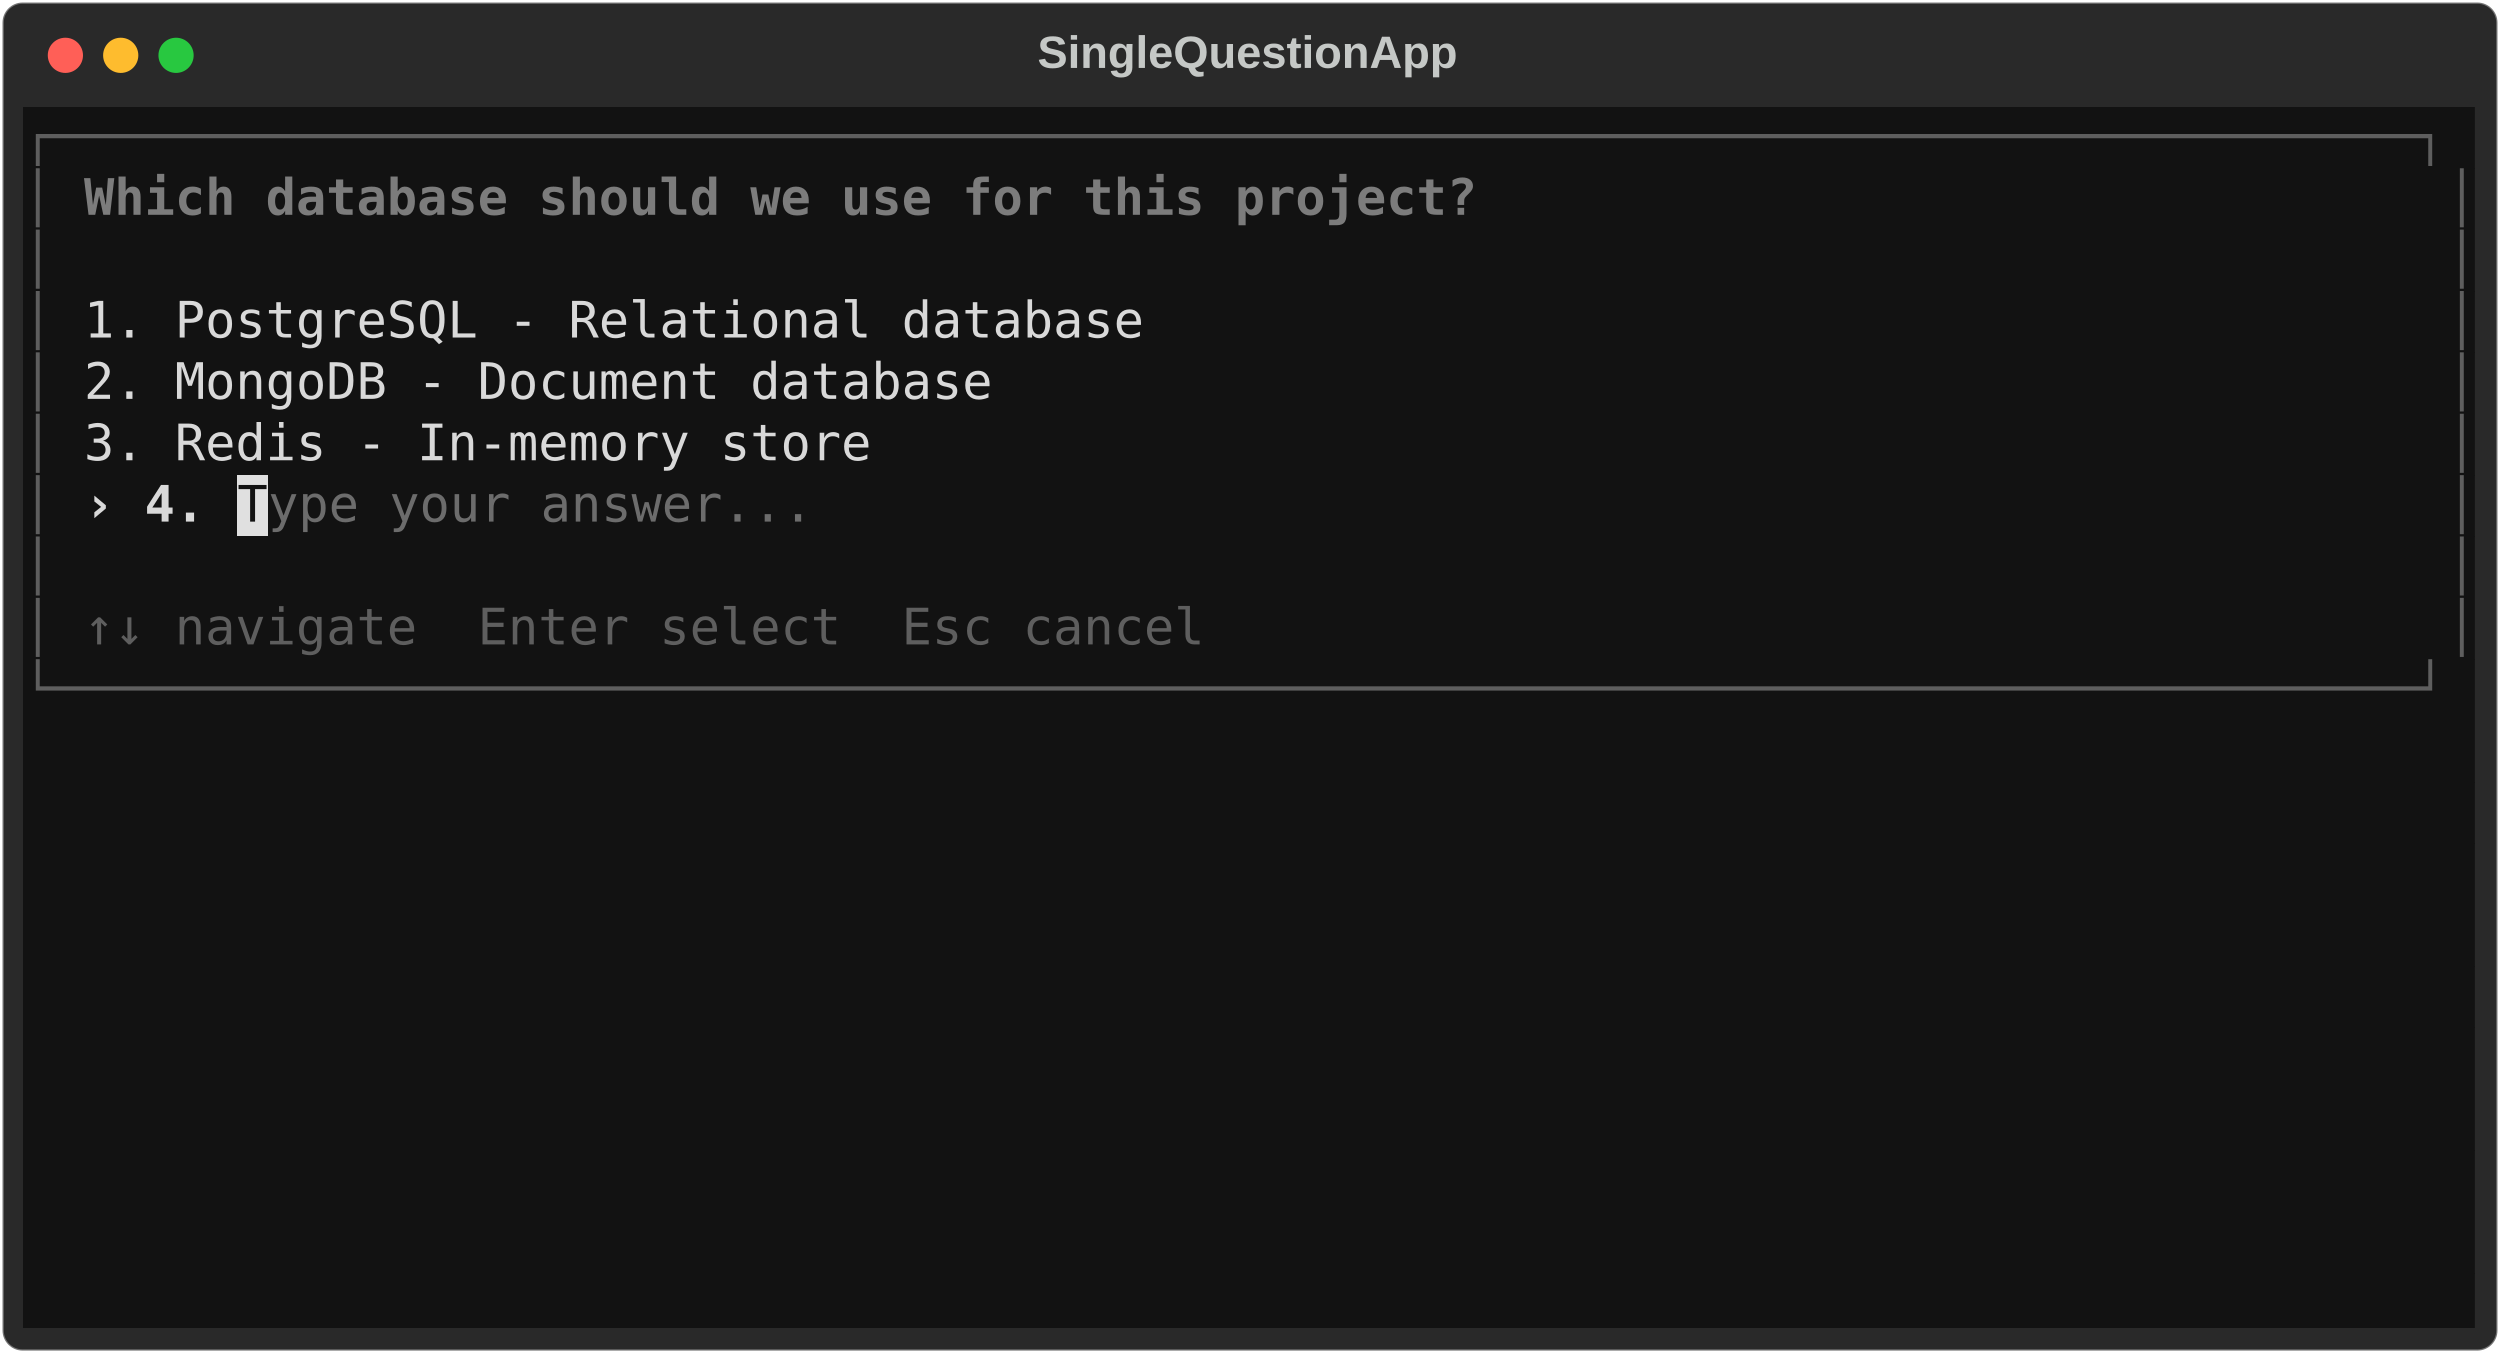
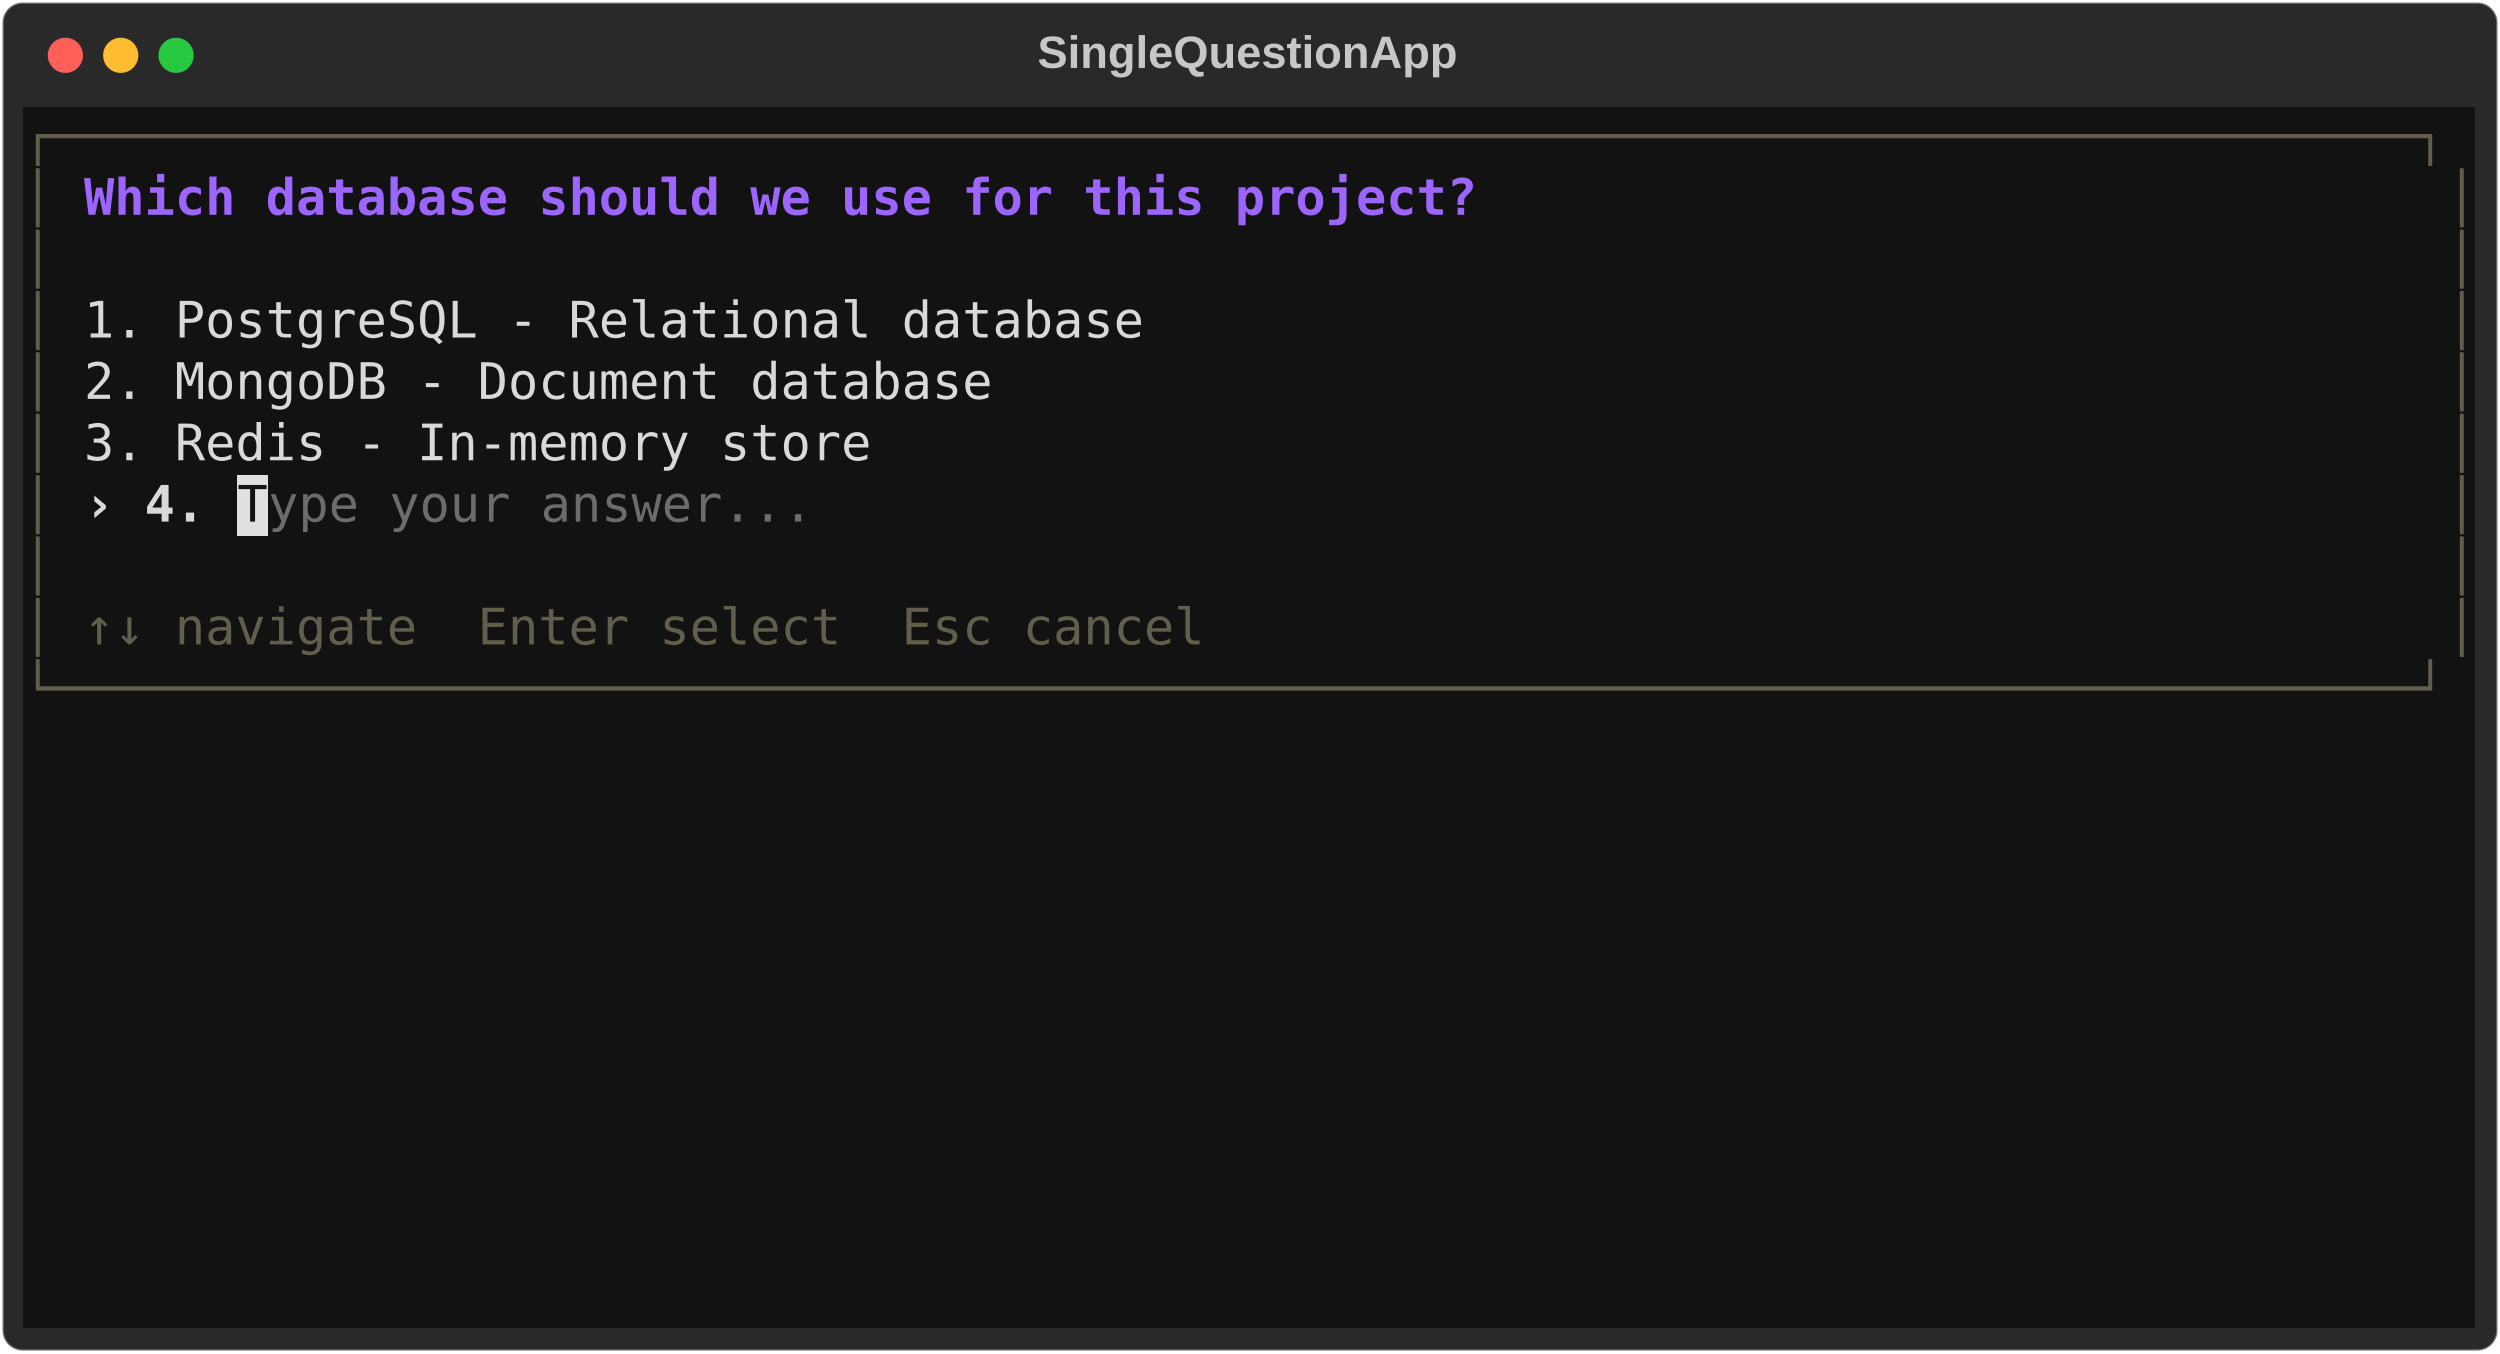
<svg xmlns="http://www.w3.org/2000/svg" class="rich-terminal" viewBox="0 0 994 538.0">
  <style>

    @font-face {
        font-family: "Fira Code";
        src: local("FiraCode-Regular"),
                url("https://cdnjs.cloudflare.com/ajax/libs/firacode/6.2.0/woff2/FiraCode-Regular.woff2") format("woff2"),
                url("https://cdnjs.cloudflare.com/ajax/libs/firacode/6.2.0/woff/FiraCode-Regular.woff") format("woff");
        font-style: normal;
        font-weight: 400;
    }
    @font-face {
        font-family: "Fira Code";
        src: local("FiraCode-Bold"),
                url("https://cdnjs.cloudflare.com/ajax/libs/firacode/6.2.0/woff2/FiraCode-Bold.woff2") format("woff2"),
                url("https://cdnjs.cloudflare.com/ajax/libs/firacode/6.2.0/woff/FiraCode-Bold.woff") format("woff");
        font-style: bold;
        font-weight: 700;
    }

    .terminal-matrix {
        font-family: Fira Code, monospace;
        font-size: 20px;
        line-height: 24.4px;
        font-variant-east-asian: full-width;
    }

    .terminal-title {
        font-size: 18px;
        font-weight: bold;
        font-family: arial;
    }

-     .terminal-r1 { fill: #5e5e5e }
+     .terminal-r1 { fill: #625e4c }
.terminal-r2 { fill: #c5c8c6 }
- .terminal-r3 { fill: #7c7c7c;font-weight: bold }
+ .terminal-r3 { fill: #9d65ff;font-weight: bold }
.terminal-r4 { fill: #d9d9d9 }
.terminal-r5 { fill: #d9d9d9;font-weight: bold }
.terminal-r6 { fill: #121212 }
.terminal-r7 { fill: #6c6c6c }
.terminal-r8 { fill: #e0e0e0 }
    </style>
  <defs>
    <clipPath id="terminal-clip-terminal">
      <rect x="0" y="0" width="975.0" height="487.0" />
    </clipPath>
    <clipPath id="terminal-line-0">
      <rect x="0" y="1.5" width="976" height="24.65" />
    </clipPath>
    <clipPath id="terminal-line-1">
      <rect x="0" y="25.9" width="976" height="24.65" />
    </clipPath>
    <clipPath id="terminal-line-2">
      <rect x="0" y="50.3" width="976" height="24.65" />
    </clipPath>
    <clipPath id="terminal-line-3">
      <rect x="0" y="74.7" width="976" height="24.65" />
    </clipPath>
    <clipPath id="terminal-line-4">
      <rect x="0" y="99.1" width="976" height="24.65" />
    </clipPath>
    <clipPath id="terminal-line-5">
      <rect x="0" y="123.5" width="976" height="24.65" />
    </clipPath>
    <clipPath id="terminal-line-6">
      <rect x="0" y="147.9" width="976" height="24.65" />
    </clipPath>
    <clipPath id="terminal-line-7">
      <rect x="0" y="172.3" width="976" height="24.65" />
    </clipPath>
    <clipPath id="terminal-line-8">
      <rect x="0" y="196.7" width="976" height="24.65" />
    </clipPath>
    <clipPath id="terminal-line-9">
      <rect x="0" y="221.1" width="976" height="24.65" />
    </clipPath>
    <clipPath id="terminal-line-10">
      <rect x="0" y="245.5" width="976" height="24.65" />
    </clipPath>
    <clipPath id="terminal-line-11">
      <rect x="0" y="269.9" width="976" height="24.65" />
    </clipPath>
    <clipPath id="terminal-line-12">
      <rect x="0" y="294.3" width="976" height="24.65" />
    </clipPath>
    <clipPath id="terminal-line-13">
      <rect x="0" y="318.7" width="976" height="24.65" />
    </clipPath>
    <clipPath id="terminal-line-14">
      <rect x="0" y="343.1" width="976" height="24.65" />
    </clipPath>
    <clipPath id="terminal-line-15">
      <rect x="0" y="367.5" width="976" height="24.65" />
    </clipPath>
    <clipPath id="terminal-line-16">
      <rect x="0" y="391.9" width="976" height="24.65" />
    </clipPath>
    <clipPath id="terminal-line-17">
      <rect x="0" y="416.3" width="976" height="24.65" />
    </clipPath>
    <clipPath id="terminal-line-18">
      <rect x="0" y="440.7" width="976" height="24.65" />
    </clipPath>
  </defs>
  <rect fill="#292929" stroke="rgba(255,255,255,0.35)" stroke-width="1" x="1" y="1" width="992" height="536" rx="8" />
  <text class="terminal-title" fill="#c5c8c6" text-anchor="middle" x="496" y="27">SingleQuestionApp</text>
  <g transform="translate(26,22)">
    <circle cx="0" cy="0" r="7" fill="#ff5f57" />
    <circle cx="22" cy="0" r="7" fill="#febc2e" />
    <circle cx="44" cy="0" r="7" fill="#28c840" />
  </g>
  <g transform="translate(9, 41)" clip-path="url(#terminal-clip-terminal)">
    <rect fill="#121212" x="0" y="1.5" width="976" height="24.65" shape-rendering="crispEdges" />
    <rect fill="#121212" x="0" y="25.9" width="12.2" height="24.65" shape-rendering="crispEdges" />
    <rect fill="#121212" x="12.2" y="25.9" width="12.2" height="24.65" shape-rendering="crispEdges" />
    <rect fill="#121212" x="24.4" y="25.9" width="561.2" height="24.65" shape-rendering="crispEdges" />
    <rect fill="#121212" x="585.6" y="25.9" width="378.2" height="24.65" shape-rendering="crispEdges" />
    <rect fill="#121212" x="963.8" y="25.9" width="12.2" height="24.65" shape-rendering="crispEdges" />
    <rect fill="#121212" x="0" y="50.3" width="12.2" height="24.65" shape-rendering="crispEdges" />
    <rect fill="#121212" x="12.2" y="50.3" width="951.6" height="24.65" shape-rendering="crispEdges" />
    <rect fill="#121212" x="963.8" y="50.3" width="12.2" height="24.65" shape-rendering="crispEdges" />
    <rect fill="#121212" x="0" y="74.7" width="12.2" height="24.65" shape-rendering="crispEdges" />
    <rect fill="#121212" x="12.2" y="74.7" width="12.2" height="24.65" shape-rendering="crispEdges" />
    <rect fill="#121212" x="24.4" y="74.7" width="451.4" height="24.65" shape-rendering="crispEdges" />
    <rect fill="#121212" x="475.8" y="74.7" width="488" height="24.65" shape-rendering="crispEdges" />
    <rect fill="#121212" x="963.8" y="74.7" width="12.2" height="24.65" shape-rendering="crispEdges" />
    <rect fill="#121212" x="0" y="99.1" width="12.2" height="24.65" shape-rendering="crispEdges" />
    <rect fill="#121212" x="12.2" y="99.1" width="12.2" height="24.65" shape-rendering="crispEdges" />
    <rect fill="#121212" x="24.4" y="99.1" width="390.4" height="24.65" shape-rendering="crispEdges" />
    <rect fill="#121212" x="414.8" y="99.1" width="549" height="24.65" shape-rendering="crispEdges" />
    <rect fill="#121212" x="963.8" y="99.1" width="12.2" height="24.65" shape-rendering="crispEdges" />
    <rect fill="#121212" x="0" y="123.5" width="12.2" height="24.65" shape-rendering="crispEdges" />
    <rect fill="#121212" x="12.2" y="123.5" width="12.2" height="24.65" shape-rendering="crispEdges" />
    <rect fill="#121212" x="24.4" y="123.5" width="341.6" height="24.65" shape-rendering="crispEdges" />
    <rect fill="#121212" x="366" y="123.5" width="597.8" height="24.65" shape-rendering="crispEdges" />
    <rect fill="#121212" x="963.8" y="123.5" width="12.2" height="24.65" shape-rendering="crispEdges" />
    <rect fill="#121212" x="0" y="147.9" width="12.2" height="24.65" shape-rendering="crispEdges" />
    <rect fill="#121212" x="12.2" y="147.9" width="12.2" height="24.65" shape-rendering="crispEdges" />
    <rect fill="#121212" x="24.4" y="147.9" width="61" height="24.65" shape-rendering="crispEdges" />
    <rect fill="#e0e0e0" x="85.4" y="147.9" width="12.2" height="24.65" shape-rendering="crispEdges" />
    <rect fill="#121212" x="97.6" y="147.9" width="219.6" height="24.65" shape-rendering="crispEdges" />
    <rect fill="#121212" x="317.2" y="147.9" width="634.4" height="24.65" shape-rendering="crispEdges" />
    <rect fill="#121212" x="951.6" y="147.9" width="12.2" height="24.65" shape-rendering="crispEdges" />
    <rect fill="#121212" x="963.8" y="147.9" width="12.2" height="24.65" shape-rendering="crispEdges" />
    <rect fill="#121212" x="0" y="172.3" width="12.2" height="24.65" shape-rendering="crispEdges" />
    <rect fill="#121212" x="12.2" y="172.3" width="951.6" height="24.65" shape-rendering="crispEdges" />
    <rect fill="#121212" x="963.8" y="172.3" width="12.2" height="24.65" shape-rendering="crispEdges" />
    <rect fill="#121212" x="0" y="196.7" width="12.2" height="24.65" shape-rendering="crispEdges" />
    <rect fill="#121212" x="12.2" y="196.7" width="12.2" height="24.65" shape-rendering="crispEdges" />
    <rect fill="#121212" x="24.4" y="196.7" width="451.4" height="24.65" shape-rendering="crispEdges" />
    <rect fill="#121212" x="475.8" y="196.7" width="488" height="24.65" shape-rendering="crispEdges" />
    <rect fill="#121212" x="963.8" y="196.7" width="12.2" height="24.65" shape-rendering="crispEdges" />
    <rect fill="#121212" x="0" y="221.1" width="976" height="24.65" shape-rendering="crispEdges" />
    <rect fill="#121212" x="0" y="245.5" width="976" height="24.65" shape-rendering="crispEdges" />
    <rect fill="#121212" x="0" y="269.9" width="976" height="24.65" shape-rendering="crispEdges" />
    <rect fill="#121212" x="0" y="294.3" width="976" height="24.65" shape-rendering="crispEdges" />
    <rect fill="#121212" x="0" y="318.7" width="976" height="24.65" shape-rendering="crispEdges" />
    <rect fill="#121212" x="0" y="343.1" width="976" height="24.65" shape-rendering="crispEdges" />
    <rect fill="#121212" x="0" y="367.5" width="976" height="24.65" shape-rendering="crispEdges" />
    <rect fill="#121212" x="0" y="391.9" width="976" height="24.65" shape-rendering="crispEdges" />
    <rect fill="#121212" x="0" y="416.3" width="976" height="24.65" shape-rendering="crispEdges" />
    <rect fill="#121212" x="0" y="440.7" width="976" height="24.65" shape-rendering="crispEdges" />
    <rect fill="#121212" x="0" y="465.1" width="976" height="24.65" shape-rendering="crispEdges" />
    <g class="terminal-matrix">
      <text class="terminal-r1" x="0" y="20" textLength="976" clip-path="url(#terminal-line-0)">┌──────────────────────────────────────────────────────────────────────────────┐</text>
      <text class="terminal-r2" x="976" y="20" textLength="12.2" clip-path="url(#terminal-line-0)">
</text>
      <text class="terminal-r1" x="0" y="44.4" textLength="12.2" clip-path="url(#terminal-line-1)">│</text>
      <text class="terminal-r3" x="24.4" y="44.4" textLength="561.2" clip-path="url(#terminal-line-1)">Which database should we use for this project?</text>
      <text class="terminal-r1" x="963.8" y="44.4" textLength="12.2" clip-path="url(#terminal-line-1)">│</text>
      <text class="terminal-r2" x="976" y="44.4" textLength="12.2" clip-path="url(#terminal-line-1)">
</text>
      <text class="terminal-r1" x="0" y="68.8" textLength="12.2" clip-path="url(#terminal-line-2)">│</text>
      <text class="terminal-r1" x="963.8" y="68.8" textLength="12.2" clip-path="url(#terminal-line-2)">│</text>
      <text class="terminal-r2" x="976" y="68.8" textLength="12.2" clip-path="url(#terminal-line-2)">
</text>
      <text class="terminal-r1" x="0" y="93.2" textLength="12.2" clip-path="url(#terminal-line-3)">│</text>
      <text class="terminal-r4" x="24.4" y="93.2" textLength="451.4" clip-path="url(#terminal-line-3)">  1. PostgreSQL - Relational database</text>
      <text class="terminal-r1" x="963.8" y="93.2" textLength="12.2" clip-path="url(#terminal-line-3)">│</text>
      <text class="terminal-r2" x="976" y="93.2" textLength="12.2" clip-path="url(#terminal-line-3)">
</text>
      <text class="terminal-r1" x="0" y="117.6" textLength="12.2" clip-path="url(#terminal-line-4)">│</text>
      <text class="terminal-r4" x="24.4" y="117.6" textLength="390.4" clip-path="url(#terminal-line-4)">  2. MongoDB - Document database</text>
      <text class="terminal-r1" x="963.8" y="117.6" textLength="12.2" clip-path="url(#terminal-line-4)">│</text>
      <text class="terminal-r2" x="976" y="117.6" textLength="12.2" clip-path="url(#terminal-line-4)">
</text>
      <text class="terminal-r1" x="0" y="142" textLength="12.2" clip-path="url(#terminal-line-5)">│</text>
      <text class="terminal-r4" x="24.4" y="142" textLength="341.6" clip-path="url(#terminal-line-5)">  3. Redis - In-memory store</text>
      <text class="terminal-r1" x="963.8" y="142" textLength="12.2" clip-path="url(#terminal-line-5)">│</text>
      <text class="terminal-r2" x="976" y="142" textLength="12.2" clip-path="url(#terminal-line-5)">
</text>
      <text class="terminal-r1" x="0" y="166.4" textLength="12.2" clip-path="url(#terminal-line-6)">│</text>
      <text class="terminal-r5" x="24.4" y="166.4" textLength="61" clip-path="url(#terminal-line-6)">› 4. </text>
      <text class="terminal-r6" x="85.4" y="166.4" textLength="12.2" clip-path="url(#terminal-line-6)">T</text>
      <text class="terminal-r7" x="97.6" y="166.4" textLength="219.6" clip-path="url(#terminal-line-6)">ype your answer...</text>
      <text class="terminal-r1" x="963.8" y="166.4" textLength="12.2" clip-path="url(#terminal-line-6)">│</text>
      <text class="terminal-r2" x="976" y="166.4" textLength="12.2" clip-path="url(#terminal-line-6)">
</text>
      <text class="terminal-r1" x="0" y="190.8" textLength="12.2" clip-path="url(#terminal-line-7)">│</text>
      <text class="terminal-r1" x="963.8" y="190.8" textLength="12.2" clip-path="url(#terminal-line-7)">│</text>
      <text class="terminal-r2" x="976" y="190.8" textLength="12.2" clip-path="url(#terminal-line-7)">
</text>
      <text class="terminal-r1" x="0" y="215.2" textLength="12.2" clip-path="url(#terminal-line-8)">│</text>
      <text class="terminal-r1" x="24.4" y="215.2" textLength="451.4" clip-path="url(#terminal-line-8)">↑↓ navigate  Enter select  Esc cancel</text>
      <text class="terminal-r1" x="963.8" y="215.2" textLength="12.2" clip-path="url(#terminal-line-8)">│</text>
      <text class="terminal-r2" x="976" y="215.2" textLength="12.2" clip-path="url(#terminal-line-8)">
</text>
      <text class="terminal-r1" x="0" y="239.6" textLength="976" clip-path="url(#terminal-line-9)">└──────────────────────────────────────────────────────────────────────────────┘</text>
      <text class="terminal-r2" x="976" y="239.6" textLength="12.2" clip-path="url(#terminal-line-9)">
</text>
      <text class="terminal-r2" x="976" y="264" textLength="12.2" clip-path="url(#terminal-line-10)">
</text>
      <text class="terminal-r2" x="976" y="288.4" textLength="12.2" clip-path="url(#terminal-line-11)">
</text>
      <text class="terminal-r2" x="976" y="312.8" textLength="12.2" clip-path="url(#terminal-line-12)">
</text>
      <text class="terminal-r2" x="976" y="337.2" textLength="12.2" clip-path="url(#terminal-line-13)">
</text>
      <text class="terminal-r2" x="976" y="361.6" textLength="12.2" clip-path="url(#terminal-line-14)">
</text>
      <text class="terminal-r2" x="976" y="386" textLength="12.2" clip-path="url(#terminal-line-15)">
</text>
      <text class="terminal-r2" x="976" y="410.4" textLength="12.2" clip-path="url(#terminal-line-16)">
</text>
      <text class="terminal-r2" x="976" y="434.8" textLength="12.2" clip-path="url(#terminal-line-17)">
</text>
      <text class="terminal-r2" x="976" y="459.2" textLength="12.2" clip-path="url(#terminal-line-18)">
</text>
    </g>
  </g>
</svg>
